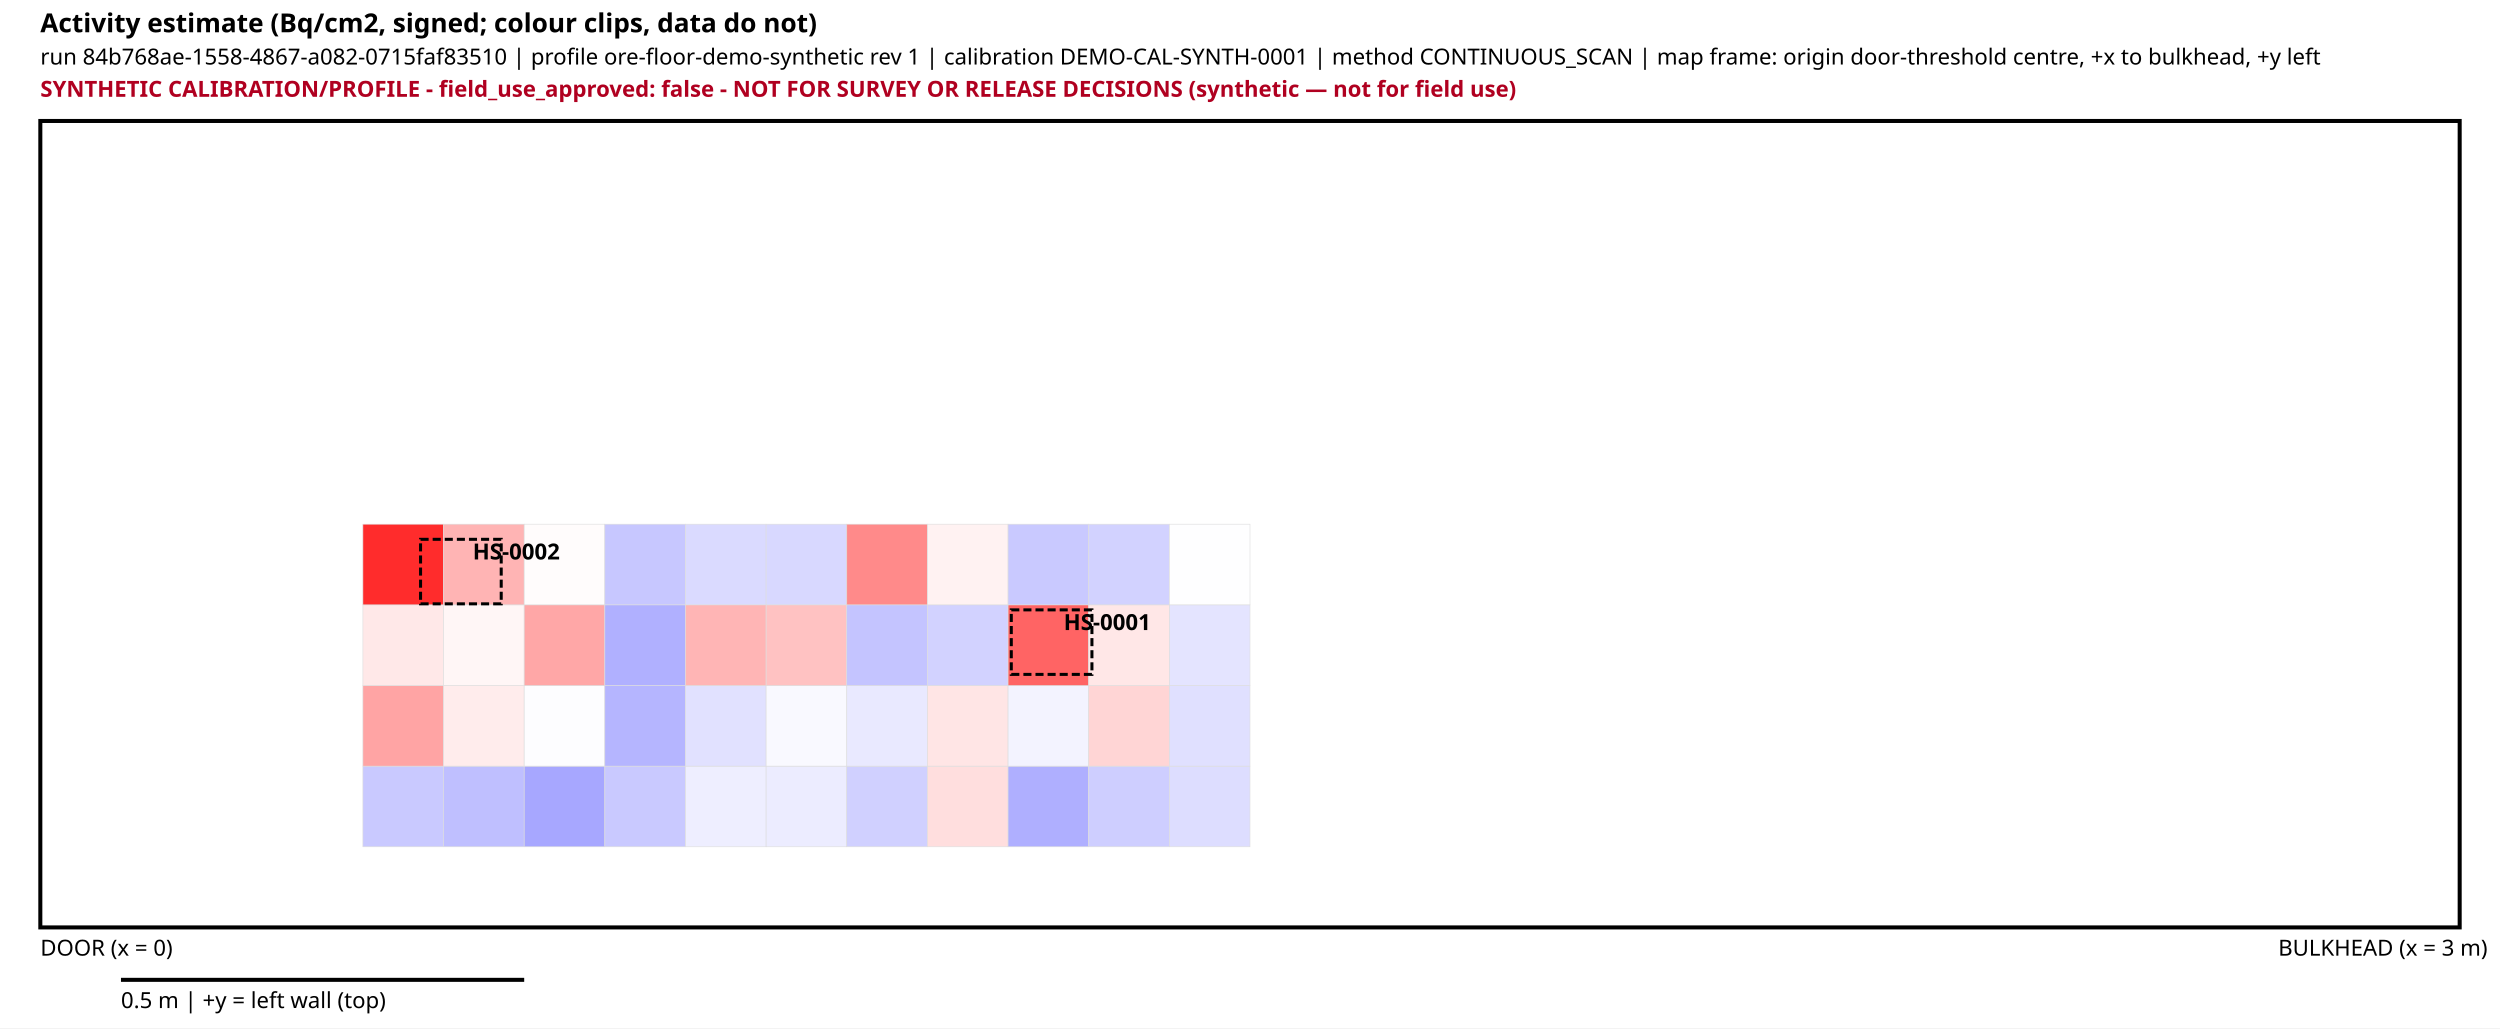
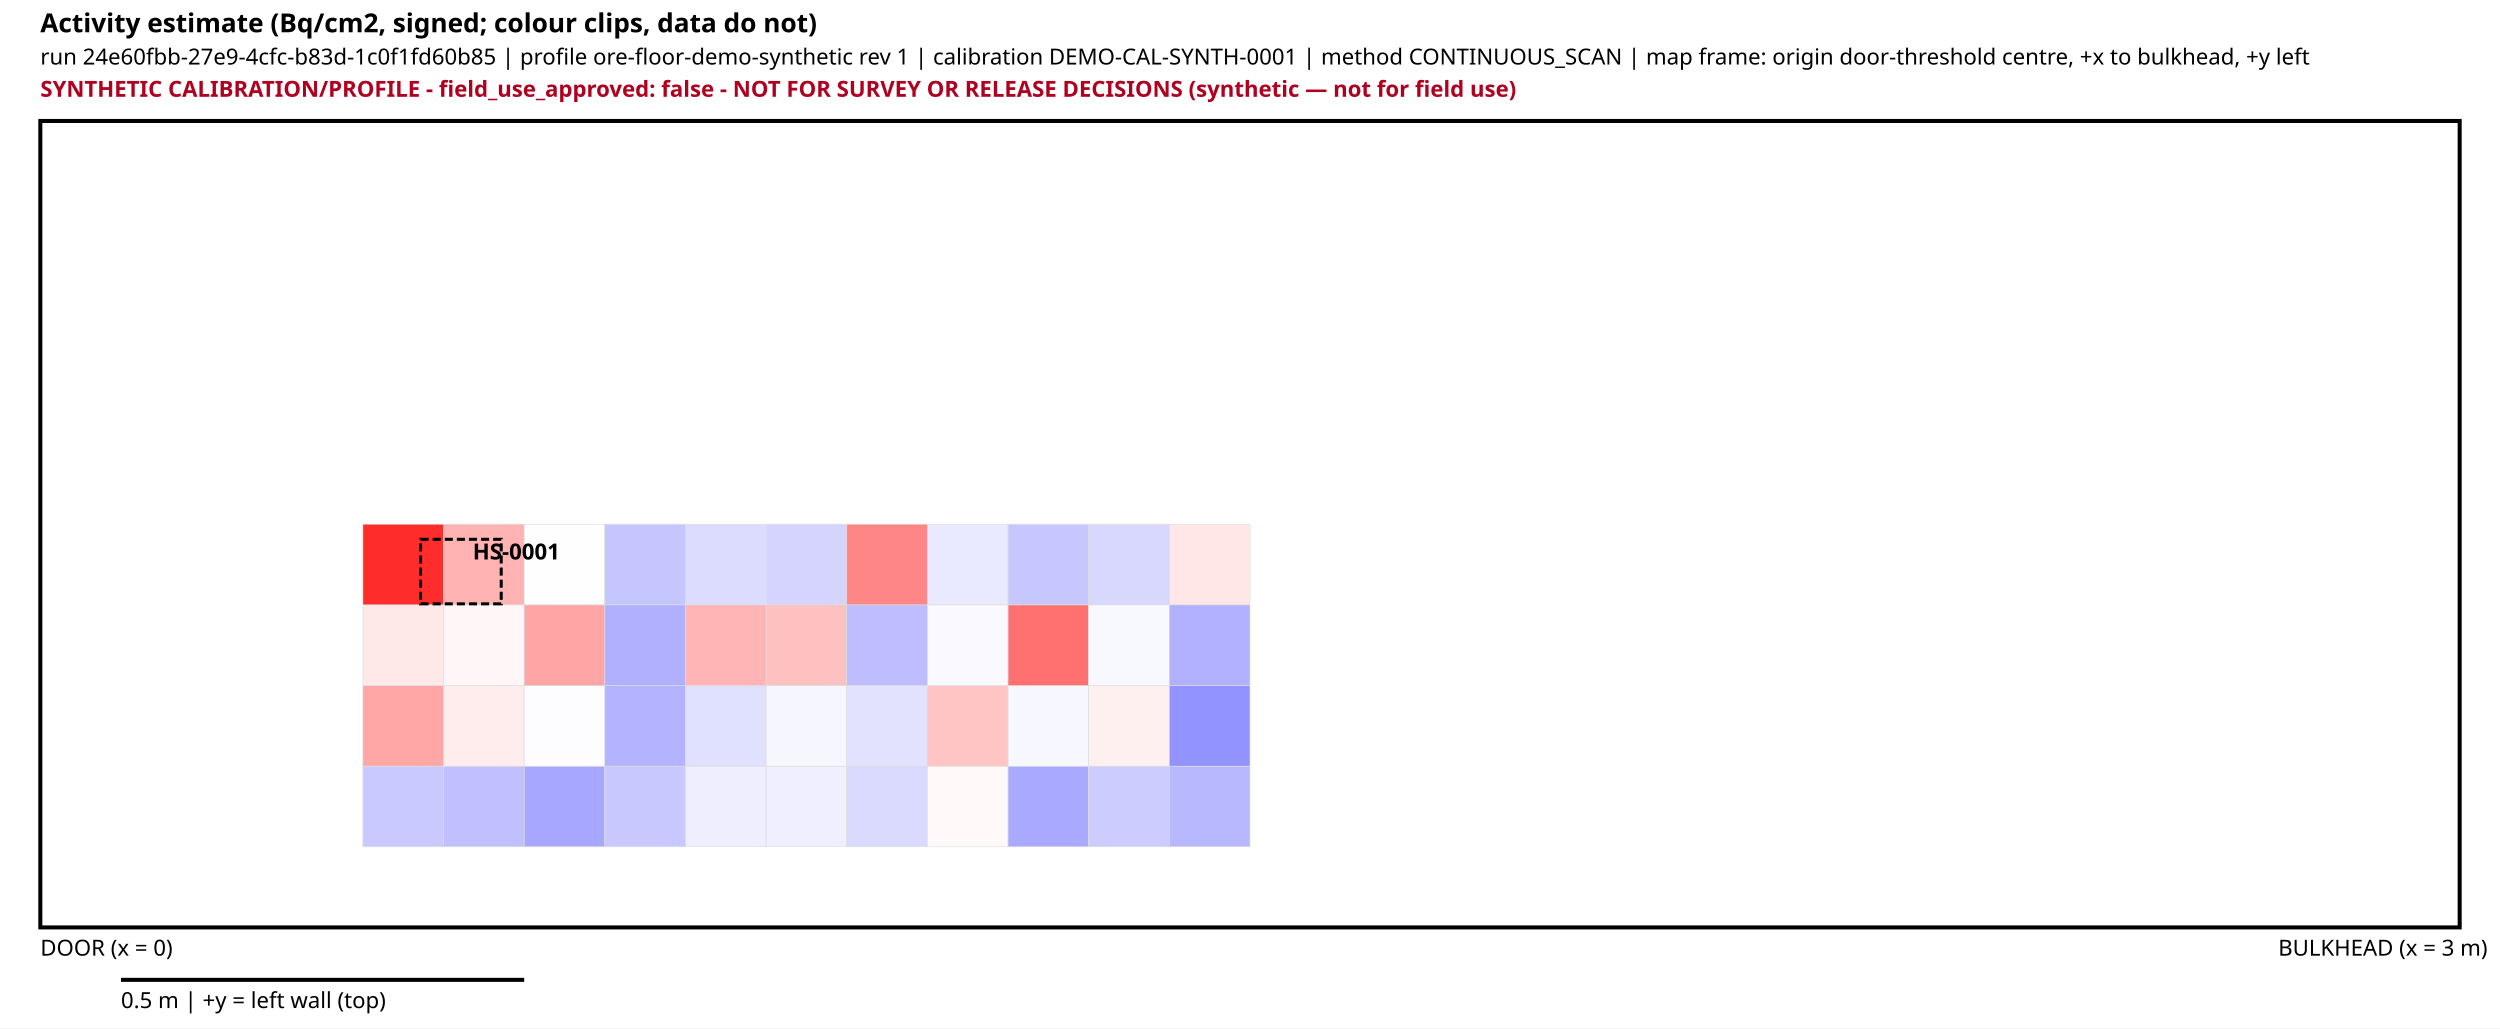
<svg xmlns="http://www.w3.org/2000/svg" width="1240" height="510" viewBox="0 0 1240 510" font-family="sans-serif" font-size="11">
  <defs>
    <pattern id="p-UNVISITED" width="8" height="8" patternUnits="userSpaceOnUse">
      <rect width="8" height="8" fill="#fff" />
      <path d="M0 8L8 0" stroke="#888" stroke-width="1" />
    </pattern>
    <pattern id="p-INVALID_DATA" width="8" height="8" patternUnits="userSpaceOnUse">
      <rect width="8" height="8" fill="#f6d5d5" />
      <path d="M0 0L8 8M0 8L8 0" stroke="#c83c3c" stroke-width="1" />
    </pattern>
    <pattern id="p-INSUFFICIENT_SENSITIVITY" width="6" height="6" patternUnits="userSpaceOnUse">
      <rect width="6" height="6" fill="#fdebc8" />
      <circle cx="3" cy="3" r="1.2" fill="#b9770e" />
    </pattern>
    <pattern id="p-BLOCKED" width="8" height="8" patternUnits="userSpaceOnUse">
      <rect width="8" height="8" fill="#e4dcf0" />
      <path d="M0 4H8" stroke="#785aa0" stroke-width="2" />
    </pattern>
    <pattern id="p-EXCLUDED" width="8" height="8" patternUnits="userSpaceOnUse">
      <rect width="8" height="8" fill="#5a5a5a" />
    </pattern>
    <pattern id="p-ACCEPTABLE" width="8" height="8" patternUnits="userSpaceOnUse">
      <rect width="8" height="8" fill="#2e8b57" />
    </pattern>
    <pattern id="p-NO_DECISION" width="8" height="8" patternUnits="userSpaceOnUse">
      <rect width="8" height="8" fill="#e6e6f2" />
      <path d="M0 4H8M4 0V8" stroke="#6a6aa0" stroke-width="1" />
    </pattern>
    <pattern id="p-INCOMPLETE_COVERAGE" width="8" height="8" patternUnits="userSpaceOnUse">
      <rect width="8" height="8" fill="#faeec0" />
      <path d="M0 0L8 8" stroke="#a08020" stroke-width="1" />
    </pattern>
    <pattern id="p-ALARM" width="8" height="8" patternUnits="userSpaceOnUse">
      <rect width="8" height="8" fill="#e60078" />
      <path d="M0 8L8 0" stroke="#000" stroke-width="1.5" />
    </pattern>
    <pattern id="p-ACQUISITION_GAP" width="8" height="8" patternUnits="userSpaceOnUse">
      <rect width="8" height="8" fill="#ddd" />
      <circle cx="4" cy="4" r="2" fill="#666" />
    </pattern>
  </defs>
  <rect width="1240" height="510" fill="#fff" />
  <text x="20" y="16" font-size="13" font-weight="bold">Activity estimate (Bq/cm2, signed; colour clips, data do not)</text>
-   <text x="20" y="32">run 84b768ae-1558-4867-a082-0715faf83510 | profile ore-floor-demo-synthetic rev 1 | calibration DEMO-CAL-SYNTH-0001 | method CONTINUOUS_SCAN | map frame: origin door-threshold centre, +x to bulkhead, +y left</text>
+   <text x="20" y="32">run 24e60fbb-27e9-4cfc-b83d-1c0f1fd60b85 | profile ore-floor-demo-synthetic rev 1 | calibration DEMO-CAL-SYNTH-0001 | method CONTINUOUS_SCAN | map frame: origin door-threshold centre, +x to bulkhead, +y left</text>
  <text x="20" y="48" fill="#b00020" font-weight="bold">SYNTHETIC CALIBRATION/PROFILE - field_use_approved: false - NOT FOR SURVEY OR RELEASE DECISIONS (synthetic — not for field use)</text>
  <rect x="180.0" y="380.0" width="40.0" height="40.0" fill="rgb(201, 201, 255)" stroke="#ddd" stroke-width="0.3" />
-   <rect x="220.0" y="380.0" width="40.0" height="40.0" fill="rgb(191, 191, 255)" stroke="#ddd" stroke-width="0.3" />
+   <rect x="220.0" y="380.0" width="40.0" height="40.0" fill="rgb(192, 192, 255)" stroke="#ddd" stroke-width="0.3" />
  <rect x="260.0" y="380.0" width="40.0" height="40.0" fill="rgb(167, 167, 255)" stroke="#ddd" stroke-width="0.3" />
-   <rect x="300.0" y="380.0" width="40.0" height="40.0" fill="rgb(201, 201, 255)" stroke="#ddd" stroke-width="0.3" />
+   <rect x="300.0" y="380.0" width="40.0" height="40.0" fill="rgb(200, 200, 255)" stroke="#ddd" stroke-width="0.3" />
  <rect x="340.0" y="380.0" width="40.0" height="40.0" fill="rgb(238, 238, 255)" stroke="#ddd" stroke-width="0.3" />
-   <rect x="380.0" y="380.0" width="40.0" height="40.0" fill="rgb(236, 236, 255)" stroke="#ddd" stroke-width="0.3" />
-   <rect x="420.0" y="380.0" width="40.0" height="40.0" fill="rgb(208, 208, 255)" stroke="#ddd" stroke-width="0.3" />
-   <rect x="460.0" y="380.0" width="40.0" height="40.0" fill="rgb(255, 222, 222)" stroke="#ddd" stroke-width="0.3" />
-   <rect x="500.0" y="380.0" width="40.0" height="40.0" fill="rgb(175, 175, 255)" stroke="#ddd" stroke-width="0.3" />
-   <rect x="540.0" y="380.0" width="40.0" height="40.0" fill="rgb(206, 206, 255)" stroke="#ddd" stroke-width="0.3" />
-   <rect x="580.0" y="380.0" width="40.0" height="40.0" fill="rgb(221, 221, 255)" stroke="#ddd" stroke-width="0.3" />
-   <rect x="180.0" y="340.0" width="40.0" height="40.0" fill="rgb(255, 164, 164)" stroke="#ddd" stroke-width="0.3" />
+   <rect x="380.0" y="380.0" width="40.0" height="40.0" fill="rgb(239, 239, 255)" stroke="#ddd" stroke-width="0.3" />
+   <rect x="420.0" y="380.0" width="40.0" height="40.0" fill="rgb(218, 218, 255)" stroke="#ddd" stroke-width="0.3" />
+   <rect x="460.0" y="380.0" width="40.0" height="40.0" fill="rgb(255, 249, 249)" stroke="#ddd" stroke-width="0.3" />
+   <rect x="500.0" y="380.0" width="40.0" height="40.0" fill="rgb(169, 169, 255)" stroke="#ddd" stroke-width="0.3" />
+   <rect x="540.0" y="380.0" width="40.0" height="40.0" fill="rgb(204, 204, 255)" stroke="#ddd" stroke-width="0.3" />
+   <rect x="580.0" y="380.0" width="40.0" height="40.0" fill="rgb(184, 184, 255)" stroke="#ddd" stroke-width="0.3" />
+   <rect x="180.0" y="340.0" width="40.0" height="40.0" fill="rgb(255, 166, 166)" stroke="#ddd" stroke-width="0.3" />
  <rect x="220.0" y="340.0" width="40.0" height="40.0" fill="rgb(255, 236, 236)" stroke="#ddd" stroke-width="0.3" />
  <rect x="260.0" y="340.0" width="40.0" height="40.0" fill="rgb(253, 253, 255)" stroke="#ddd" stroke-width="0.3" />
-   <rect x="300.0" y="340.0" width="40.0" height="40.0" fill="rgb(181, 181, 255)" stroke="#ddd" stroke-width="0.3" />
-   <rect x="340.0" y="340.0" width="40.0" height="40.0" fill="rgb(225, 225, 255)" stroke="#ddd" stroke-width="0.3" />
-   <rect x="380.0" y="340.0" width="40.0" height="40.0" fill="rgb(249, 249, 255)" stroke="#ddd" stroke-width="0.3" />
-   <rect x="420.0" y="340.0" width="40.0" height="40.0" fill="rgb(233, 233, 255)" stroke="#ddd" stroke-width="0.3" />
-   <rect x="460.0" y="340.0" width="40.0" height="40.0" fill="rgb(255, 229, 229)" stroke="#ddd" stroke-width="0.3" />
-   <rect x="500.0" y="340.0" width="40.0" height="40.0" fill="rgb(243, 243, 255)" stroke="#ddd" stroke-width="0.3" />
-   <rect x="540.0" y="340.0" width="40.0" height="40.0" fill="rgb(255, 213, 213)" stroke="#ddd" stroke-width="0.3" />
-   <rect x="580.0" y="340.0" width="40.0" height="40.0" fill="rgb(224, 224, 255)" stroke="#ddd" stroke-width="0.3" />
+   <rect x="300.0" y="340.0" width="40.0" height="40.0" fill="rgb(179, 179, 255)" stroke="#ddd" stroke-width="0.3" />
+   <rect x="340.0" y="340.0" width="40.0" height="40.0" fill="rgb(224, 224, 255)" stroke="#ddd" stroke-width="0.3" />
+   <rect x="380.0" y="340.0" width="40.0" height="40.0" fill="rgb(246, 246, 255)" stroke="#ddd" stroke-width="0.3" />
+   <rect x="420.0" y="340.0" width="40.0" height="40.0" fill="rgb(226, 226, 255)" stroke="#ddd" stroke-width="0.3" />
+   <rect x="460.0" y="340.0" width="40.0" height="40.0" fill="rgb(255, 196, 196)" stroke="#ddd" stroke-width="0.3" />
+   <rect x="500.0" y="340.0" width="40.0" height="40.0" fill="rgb(247, 247, 255)" stroke="#ddd" stroke-width="0.3" />
+   <rect x="540.0" y="340.0" width="40.0" height="40.0" fill="rgb(255, 240, 240)" stroke="#ddd" stroke-width="0.3" />
+   <rect x="580.0" y="340.0" width="40.0" height="40.0" fill="rgb(147, 147, 255)" stroke="#ddd" stroke-width="0.3" />
  <rect x="180.0" y="300.0" width="40.0" height="40.0" fill="rgb(255, 232, 232)" stroke="#ddd" stroke-width="0.3" />
-   <rect x="220.0" y="300.0" width="40.0" height="40.0" fill="rgb(255, 246, 246)" stroke="#ddd" stroke-width="0.3" />
-   <rect x="260.0" y="300.0" width="40.0" height="40.0" fill="rgb(255, 167, 167)" stroke="#ddd" stroke-width="0.3" />
+   <rect x="220.0" y="300.0" width="40.0" height="40.0" fill="rgb(255, 247, 247)" stroke="#ddd" stroke-width="0.3" />
+   <rect x="260.0" y="300.0" width="40.0" height="40.0" fill="rgb(255, 165, 165)" stroke="#ddd" stroke-width="0.3" />
  <rect x="300.0" y="300.0" width="40.0" height="40.0" fill="rgb(176, 176, 255)" stroke="#ddd" stroke-width="0.3" />
  <rect x="340.0" y="300.0" width="40.0" height="40.0" fill="rgb(255, 181, 181)" stroke="#ddd" stroke-width="0.3" />
-   <rect x="380.0" y="300.0" width="40.0" height="40.0" fill="rgb(255, 194, 194)" stroke="#ddd" stroke-width="0.3" />
-   <rect x="420.0" y="300.0" width="40.0" height="40.0" fill="rgb(196, 196, 255)" stroke="#ddd" stroke-width="0.3" />
-   <rect x="460.0" y="300.0" width="40.0" height="40.0" fill="rgb(210, 210, 255)" stroke="#ddd" stroke-width="0.3" />
-   <rect x="500.0" y="300.0" width="40.0" height="40.0" fill="rgb(255, 100, 100)" stroke="#ddd" stroke-width="0.3" />
-   <rect x="540.0" y="300.0" width="40.0" height="40.0" fill="rgb(255, 231, 231)" stroke="#ddd" stroke-width="0.3" />
-   <rect x="580.0" y="300.0" width="40.0" height="40.0" fill="rgb(228, 228, 255)" stroke="#ddd" stroke-width="0.3" />
+   <rect x="380.0" y="300.0" width="40.0" height="40.0" fill="rgb(255, 192, 192)" stroke="#ddd" stroke-width="0.3" />
+   <rect x="420.0" y="300.0" width="40.0" height="40.0" fill="rgb(189, 189, 255)" stroke="#ddd" stroke-width="0.3" />
+   <rect x="460.0" y="300.0" width="40.0" height="40.0" fill="rgb(249, 249, 255)" stroke="#ddd" stroke-width="0.3" />
+   <rect x="500.0" y="300.0" width="40.0" height="40.0" fill="rgb(255, 113, 113)" stroke="#ddd" stroke-width="0.3" />
+   <rect x="540.0" y="300.0" width="40.0" height="40.0" fill="rgb(248, 248, 255)" stroke="#ddd" stroke-width="0.3" />
+   <rect x="580.0" y="300.0" width="40.0" height="40.0" fill="rgb(177, 177, 255)" stroke="#ddd" stroke-width="0.3" />
  <rect x="180.0" y="260.0" width="40.0" height="40.0" fill="rgb(255, 44, 44)" stroke="#ddd" stroke-width="0.3" />
-   <rect x="220.0" y="260.0" width="40.0" height="40.0" fill="rgb(255, 180, 180)" stroke="#ddd" stroke-width="0.3" />
-   <rect x="260.0" y="260.0" width="40.0" height="40.0" fill="rgb(255, 252, 252)" stroke="#ddd" stroke-width="0.3" />
-   <rect x="300.0" y="260.0" width="40.0" height="40.0" fill="rgb(199, 199, 255)" stroke="#ddd" stroke-width="0.3" />
-   <rect x="340.0" y="260.0" width="40.0" height="40.0" fill="rgb(218, 218, 255)" stroke="#ddd" stroke-width="0.3" />
-   <rect x="380.0" y="260.0" width="40.0" height="40.0" fill="rgb(216, 216, 255)" stroke="#ddd" stroke-width="0.3" />
-   <rect x="420.0" y="260.0" width="40.0" height="40.0" fill="rgb(255, 138, 138)" stroke="#ddd" stroke-width="0.3" />
-   <rect x="460.0" y="260.0" width="40.0" height="40.0" fill="rgb(255, 242, 242)" stroke="#ddd" stroke-width="0.3" />
-   <rect x="500.0" y="260.0" width="40.0" height="40.0" fill="rgb(201, 201, 255)" stroke="#ddd" stroke-width="0.3" />
-   <rect x="540.0" y="260.0" width="40.0" height="40.0" fill="rgb(210, 210, 255)" stroke="#ddd" stroke-width="0.3" />
-   <rect x="580.0" y="260.0" width="40.0" height="40.0" fill="rgb(254, 254, 255)" stroke="#ddd" stroke-width="0.3" />
+   <rect x="220.0" y="260.0" width="40.0" height="40.0" fill="rgb(255, 179, 179)" stroke="#ddd" stroke-width="0.3" />
+   <rect x="260.0" y="260.0" width="40.0" height="40.0" fill="rgb(255, 254, 254)" stroke="#ddd" stroke-width="0.3" />
+   <rect x="300.0" y="260.0" width="40.0" height="40.0" fill="rgb(198, 198, 255)" stroke="#ddd" stroke-width="0.3" />
+   <rect x="340.0" y="260.0" width="40.0" height="40.0" fill="rgb(220, 220, 255)" stroke="#ddd" stroke-width="0.3" />
+   <rect x="380.0" y="260.0" width="40.0" height="40.0" fill="rgb(212, 212, 255)" stroke="#ddd" stroke-width="0.3" />
+   <rect x="420.0" y="260.0" width="40.0" height="40.0" fill="rgb(255, 134, 134)" stroke="#ddd" stroke-width="0.3" />
+   <rect x="460.0" y="260.0" width="40.0" height="40.0" fill="rgb(233, 233, 255)" stroke="#ddd" stroke-width="0.3" />
+   <rect x="500.0" y="260.0" width="40.0" height="40.0" fill="rgb(199, 199, 255)" stroke="#ddd" stroke-width="0.3" />
+   <rect x="540.0" y="260.0" width="40.0" height="40.0" fill="rgb(216, 216, 255)" stroke="#ddd" stroke-width="0.3" />
+   <rect x="580.0" y="260.0" width="40.0" height="40.0" fill="rgb(255, 231, 231)" stroke="#ddd" stroke-width="0.3" />
  <rect x="20.0" y="60.0" width="1200.0" height="400.0" fill="none" stroke="#000" stroke-width="2" />
  <text x="20.0" y="474.0">DOOR (x = 0)</text>
  <text x="1130.0" y="474.0">BULKHEAD (x = 3 m)</text>
  <line x1="60.0" y1="486.0" x2="260.0" y2="486.0" stroke="#000" stroke-width="2" />
  <text x="60.0" y="500.0">0.5 m | +y = left wall (top)</text>
-   <polygon points="501.6,334.5 541.6,334.5 541.6,302.5 501.6,302.5" fill="none" stroke="#000" stroke-width="1.5" stroke-dasharray="4 2" />
-   <text x="527.6" y="312.5" font-weight="bold">HS-0001</text>
  <polygon points="208.6,299.5 248.6,299.5 248.6,267.5 208.6,267.5" fill="none" stroke="#000" stroke-width="1.5" stroke-dasharray="4 2" />
-   <text x="234.5" y="277.5" font-weight="bold">HS-0002</text>
+   <text x="234.5" y="277.5" font-weight="bold">HS-0001</text>
</svg>
